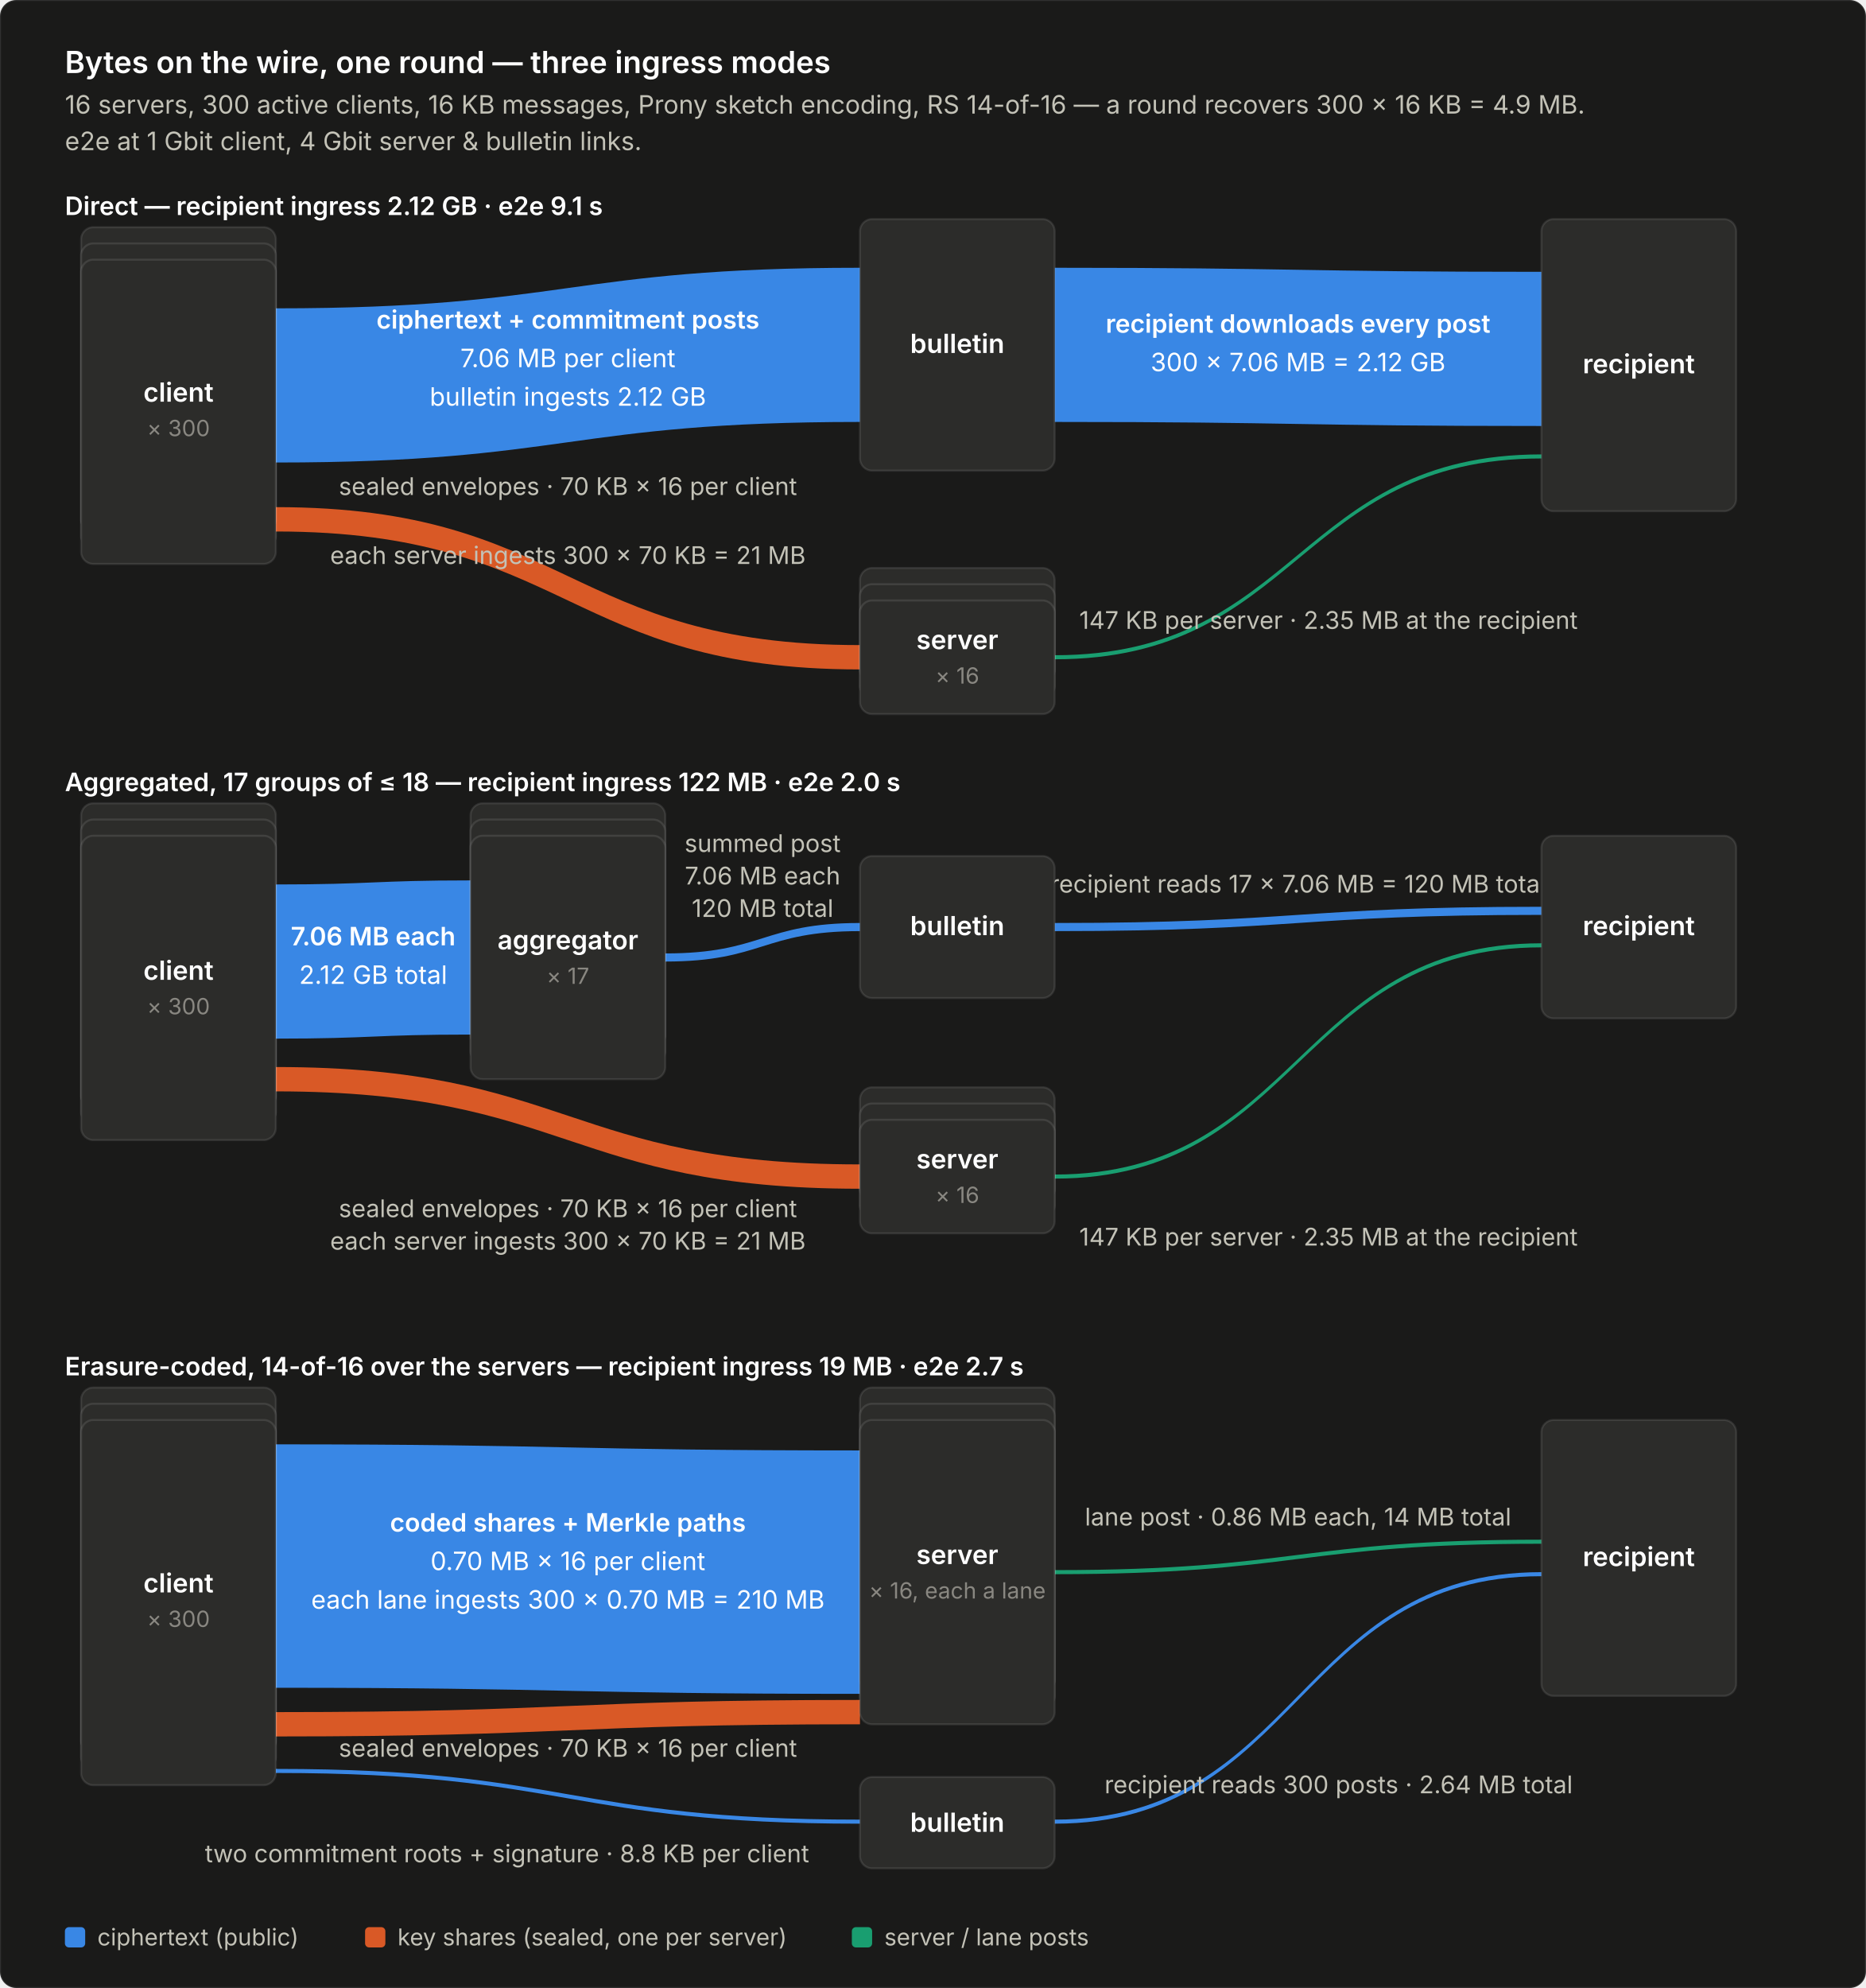
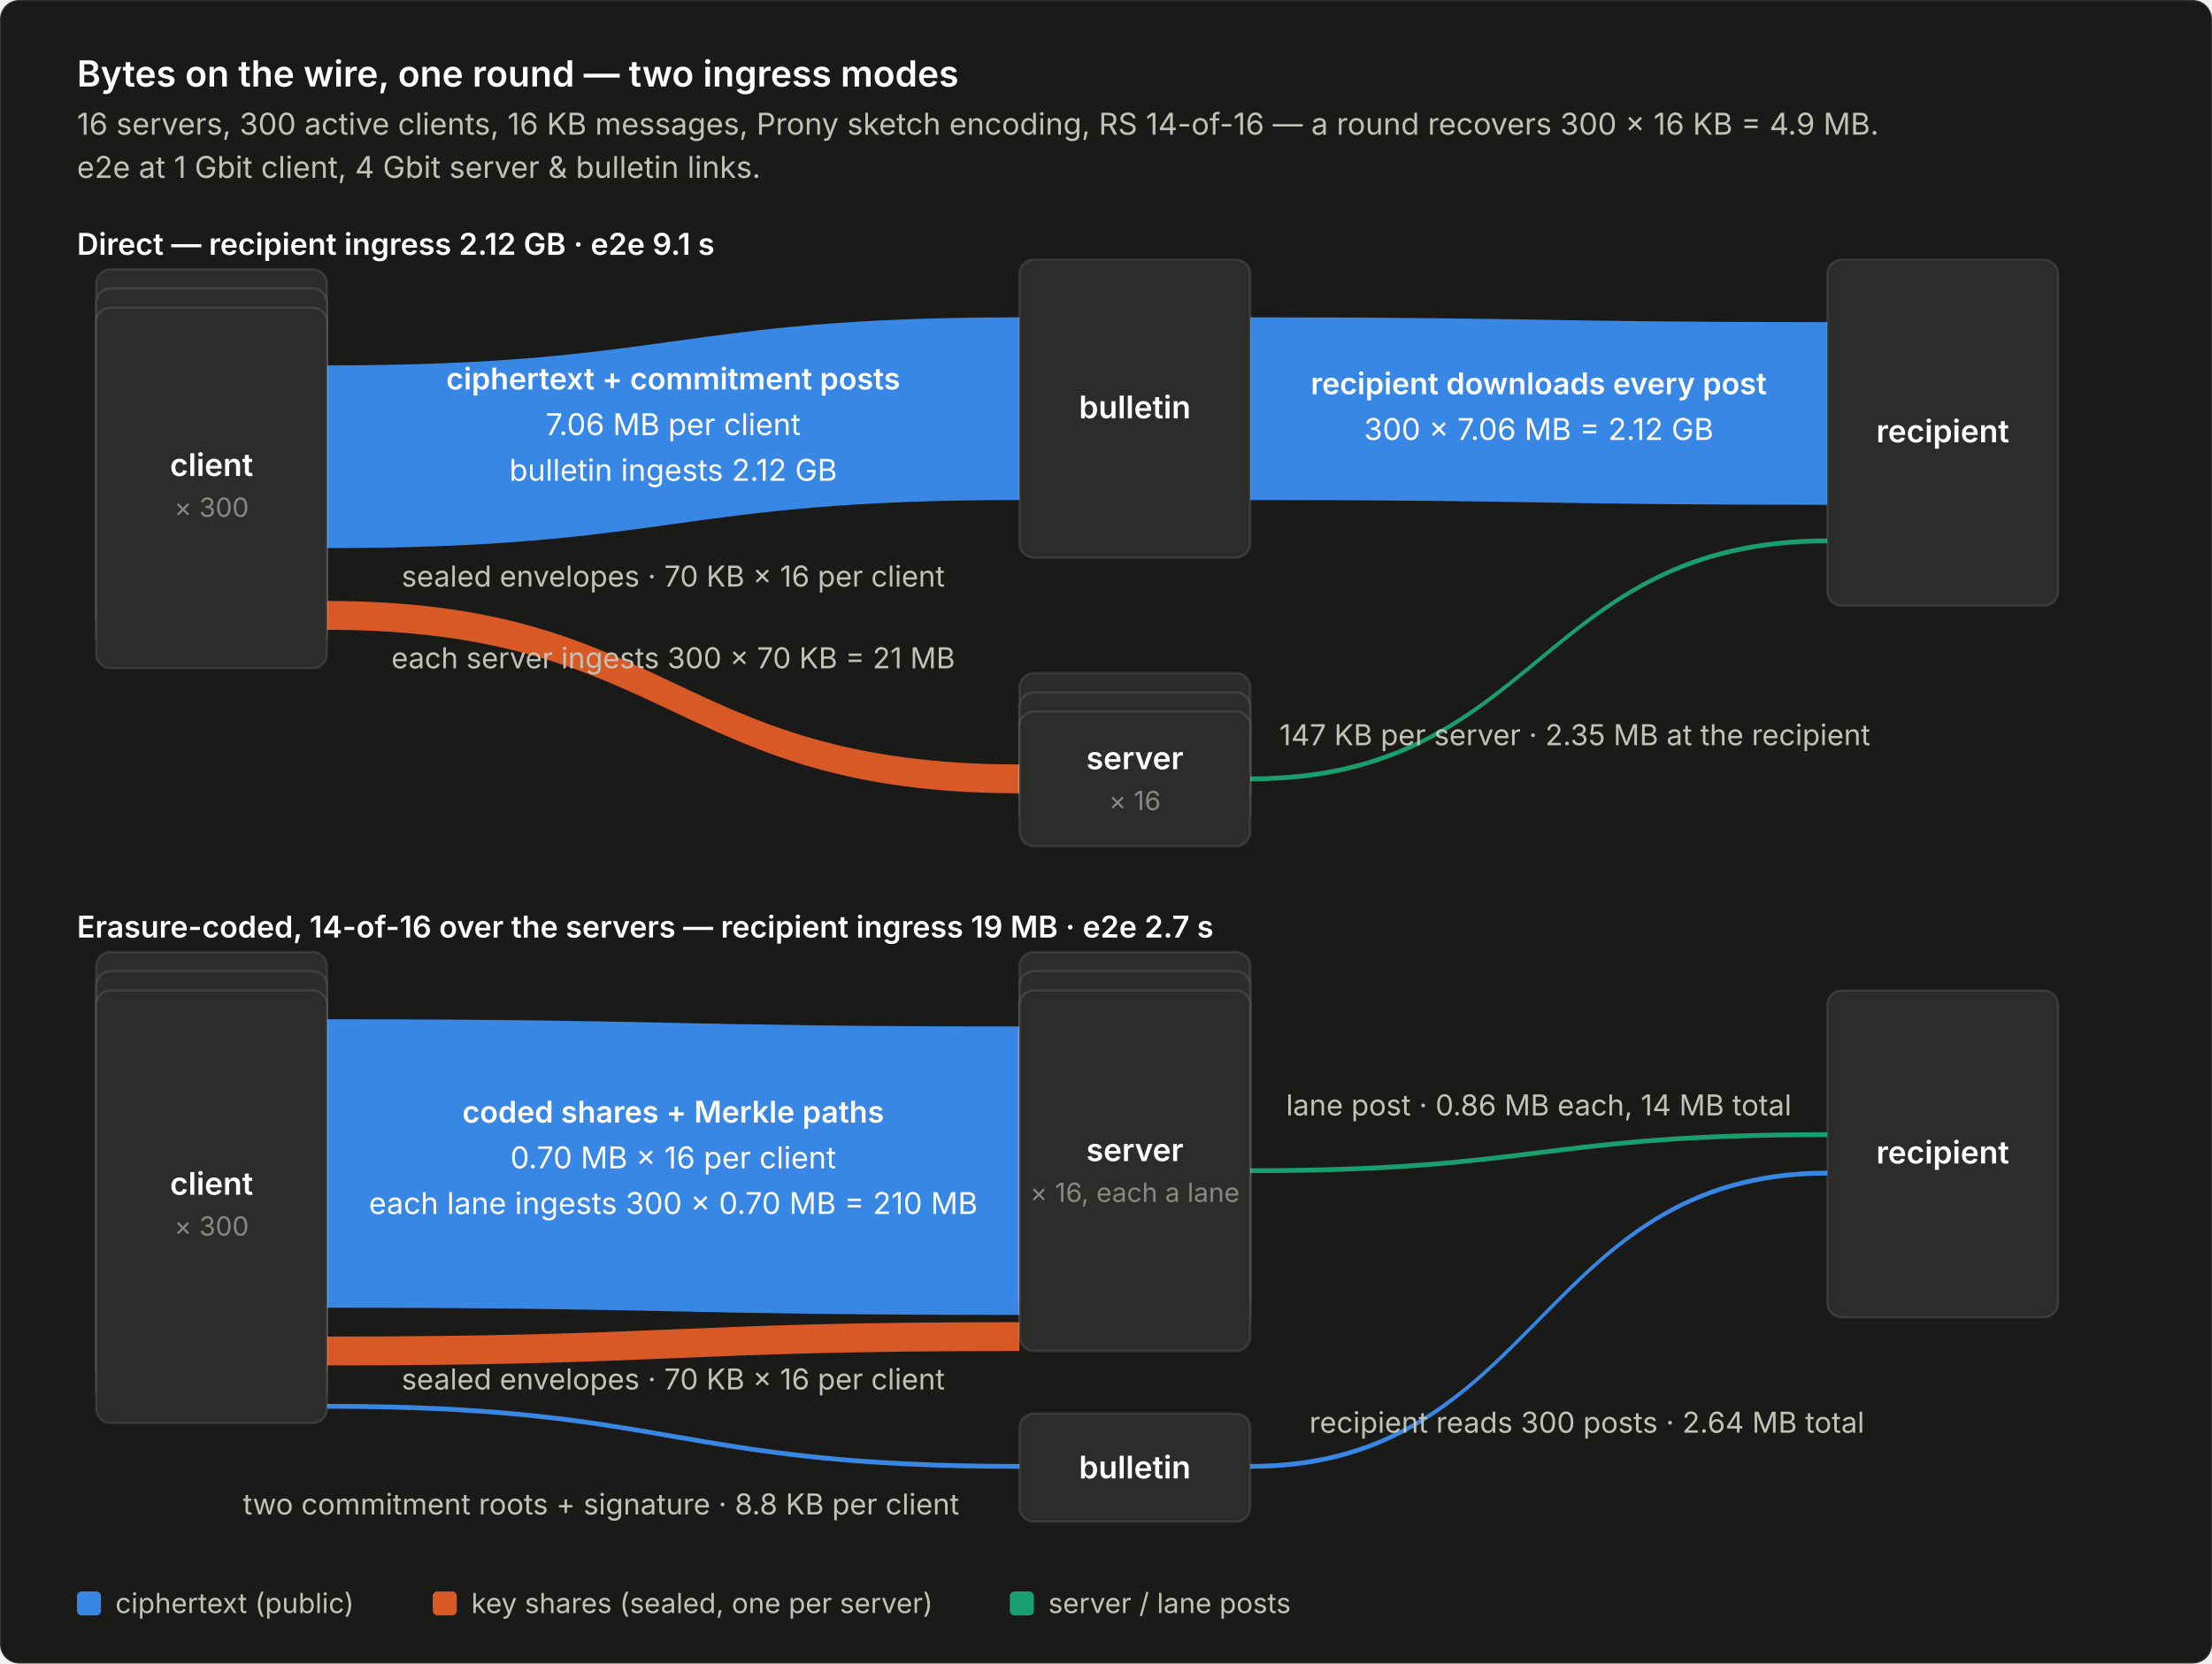
- <svg xmlns="http://www.w3.org/2000/svg" viewBox="0 0 920 980" font-family="system-ui, -apple-system, 'Segoe UI', sans-serif">
-   <rect x="0" y="0" width="920" height="980" rx="8" fill="#1a1a19" stroke="rgba(255,255,255,0.10)" />
-   <text x="32" y="36" font-size="15" font-weight="600" fill="#ffffff">Bytes on the wire, one round — three ingress modes</text>
+ <svg xmlns="http://www.w3.org/2000/svg" viewBox="0 0 920 692" font-family="system-ui, -apple-system, 'Segoe UI', sans-serif">
+   <rect x="0" y="0" width="920" height="692" rx="8" fill="#1a1a19" stroke="rgba(255,255,255,0.10)" />
+   <text x="32" y="36" font-size="15" font-weight="600" fill="#ffffff">Bytes on the wire, one round — two ingress modes</text>
  <text x="32" y="56" font-size="12.5" fill="#c3c2b7">16 servers, 300 active clients, 16 KB messages, Prony sketch encoding, RS 14-of-16 — a round recovers 300 × 16 KB = 4.9 MB.</text>
  <text x="32" y="74" font-size="12.5" fill="#c3c2b7">e2e at 1 Gbit client, 4 Gbit server &amp; bulletin links.</text>
  <text x="32" y="106" font-size="12.5" font-weight="600" fill="#ffffff">Direct — recipient ingress 2.12 GB · e2e 9.1 s</text>
  <path d="M136,152 C280,152 280,132 424,132 L424,208 C280,208 280,228 136,228 Z" fill="#3987e5" />
  <path d="M520,132 C640,132 640,134 760,134 L760,210 C640,210 640,208 520,208 Z" fill="#3987e5" />
  <path d="M136,250 C280,250 280,318 424,318 L424,330 C280,330 280,262 136,262 Z" fill="#d95926" />
  <path d="M520,323 C640,323 640,224 760,224 L760,226 C640,226 640,325 520,325 Z" fill="#199e70" />
  <text x="280" y="162" font-size="12.5" font-weight="600" fill="#ffffff" text-anchor="middle">ciphertext + commitment posts</text>
  <text x="280" y="181" font-size="12.5" fill="#ffffff" text-anchor="middle">7.06 MB per client</text>
  <text x="280" y="200" font-size="12.5" fill="#ffffff" text-anchor="middle">bulletin ingests 2.12 GB</text>
  <text x="640" y="164" font-size="12.5" font-weight="600" fill="#ffffff" text-anchor="middle">recipient downloads every post</text>
  <text x="640" y="183" font-size="12.5" fill="#ffffff" text-anchor="middle">300 × 7.06 MB = 2.12 GB</text>
  <text x="280" y="244" font-size="12" fill="#c3c2b7" text-anchor="middle">sealed envelopes · 70 KB × 16 per client</text>
  <text x="280" y="278" font-size="12" fill="#c3c2b7" text-anchor="middle">each server ingests 300 × 70 KB = 21 MB</text>
  <text x="655" y="310" font-size="12" fill="#c3c2b7" text-anchor="middle">147 KB per server · 2.35 MB at the recipient</text>
  <rect x="40" y="112" width="96" height="150" rx="6" fill="#2c2c2a" stroke="rgba(255,255,255,0.10)" />
  <rect x="40" y="120" width="96" height="150" rx="6" fill="#2c2c2a" stroke="rgba(255,255,255,0.10)" />
  <rect x="40" y="128" width="96" height="150" rx="6" fill="#2c2c2a" stroke="rgba(255,255,255,0.10)" />
  <text x="88" y="198" font-size="13" font-weight="600" fill="#ffffff" text-anchor="middle">client</text>
  <text x="88" y="215" font-size="11" fill="#898781" text-anchor="middle">× 300</text>
  <rect x="424" y="108" width="96" height="124" rx="6" fill="#2c2c2a" stroke="rgba(255,255,255,0.10)" />
  <text x="472" y="174" font-size="13" font-weight="600" fill="#ffffff" text-anchor="middle">bulletin</text>
  <rect x="424" y="280" width="96" height="56" rx="6" fill="#2c2c2a" stroke="rgba(255,255,255,0.10)" />
  <rect x="424" y="288" width="96" height="56" rx="6" fill="#2c2c2a" stroke="rgba(255,255,255,0.10)" />
  <rect x="424" y="296" width="96" height="56" rx="6" fill="#2c2c2a" stroke="rgba(255,255,255,0.10)" />
  <text x="472" y="320" font-size="13" font-weight="600" fill="#ffffff" text-anchor="middle">server</text>
  <text x="472" y="337" font-size="11" fill="#898781" text-anchor="middle">× 16</text>
  <rect x="760" y="108" width="96" height="144" rx="6" fill="#2c2c2a" stroke="rgba(255,255,255,0.10)" />
  <text x="808" y="184" font-size="13" font-weight="600" fill="#ffffff" text-anchor="middle">recipient</text>
-   <text x="32" y="390" font-size="12.5" font-weight="600" fill="#ffffff">Aggregated, 17 groups of ≤ 18 — recipient ingress 122 MB · e2e 2.0 s</text>
-   <path d="M136,436 C184,436 184,434 232,434 L232,510 C184,510 184,512 136,512 Z" fill="#3987e5" />
-   <path d="M328,470 C376,470 376,455 424,455 L424,459 C376,459 376,474 328,474 Z" fill="#3987e5" />
-   <path d="M520,455 C640,455 640,447 760,447 L760,451 C640,451 640,459 520,459 Z" fill="#3987e5" />
-   <path d="M136,526 C280,526 280,574 424,574 L424,586 C280,586 280,538 136,538 Z" fill="#d95926" />
-   <path d="M520,579 C640,579 640,465 760,465 L760,467 C640,467 640,581 520,581 Z" fill="#199e70" />
-   <text x="184" y="466" font-size="12.5" font-weight="600" fill="#ffffff" text-anchor="middle">7.06 MB each</text>
-   <text x="184" y="485" font-size="12.5" fill="#ffffff" text-anchor="middle">2.12 GB total</text>
-   <text x="376" y="420" font-size="12" fill="#c3c2b7" text-anchor="middle">summed post</text>
-   <text x="376" y="436" font-size="12" fill="#c3c2b7" text-anchor="middle">7.06 MB each</text>
-   <text x="376" y="452" font-size="12" fill="#c3c2b7" text-anchor="middle">120 MB total</text>
-   <text x="640" y="440" font-size="12" fill="#c3c2b7" text-anchor="middle">recipient reads 17 × 7.06 MB = 120 MB total</text>
-   <text x="280" y="600" font-size="12" fill="#c3c2b7" text-anchor="middle">sealed envelopes · 70 KB × 16 per client</text>
-   <text x="280" y="616" font-size="12" fill="#c3c2b7" text-anchor="middle">each server ingests 300 × 70 KB = 21 MB</text>
-   <text x="655" y="614" font-size="12" fill="#c3c2b7" text-anchor="middle">147 KB per server · 2.35 MB at the recipient</text>
-   <rect x="40" y="396" width="96" height="150" rx="6" fill="#2c2c2a" stroke="rgba(255,255,255,0.10)" />
-   <rect x="40" y="404" width="96" height="150" rx="6" fill="#2c2c2a" stroke="rgba(255,255,255,0.10)" />
-   <rect x="40" y="412" width="96" height="150" rx="6" fill="#2c2c2a" stroke="rgba(255,255,255,0.10)" />
-   <text x="88" y="483" font-size="13" font-weight="600" fill="#ffffff" text-anchor="middle">client</text>
-   <text x="88" y="500" font-size="11" fill="#898781" text-anchor="middle">× 300</text>
-   <rect x="232" y="396" width="96" height="120" rx="6" fill="#2c2c2a" stroke="rgba(255,255,255,0.10)" />
-   <rect x="232" y="404" width="96" height="120" rx="6" fill="#2c2c2a" stroke="rgba(255,255,255,0.10)" />
-   <rect x="232" y="412" width="96" height="120" rx="6" fill="#2c2c2a" stroke="rgba(255,255,255,0.10)" />
-   <text x="280" y="468" font-size="13" font-weight="600" fill="#ffffff" text-anchor="middle">aggregator</text>
-   <text x="280" y="485" font-size="11" fill="#898781" text-anchor="middle">× 17</text>
-   <rect x="424" y="422" width="96" height="70" rx="6" fill="#2c2c2a" stroke="rgba(255,255,255,0.10)" />
-   <text x="472" y="461" font-size="13" font-weight="600" fill="#ffffff" text-anchor="middle">bulletin</text>
-   <rect x="424" y="536" width="96" height="56" rx="6" fill="#2c2c2a" stroke="rgba(255,255,255,0.10)" />
-   <rect x="424" y="544" width="96" height="56" rx="6" fill="#2c2c2a" stroke="rgba(255,255,255,0.10)" />
-   <rect x="424" y="552" width="96" height="56" rx="6" fill="#2c2c2a" stroke="rgba(255,255,255,0.10)" />
-   <text x="472" y="576" font-size="13" font-weight="600" fill="#ffffff" text-anchor="middle">server</text>
-   <text x="472" y="593" font-size="11" fill="#898781" text-anchor="middle">× 16</text>
-   <rect x="760" y="412" width="96" height="90" rx="6" fill="#2c2c2a" stroke="rgba(255,255,255,0.10)" />
-   <text x="808" y="461" font-size="13" font-weight="600" fill="#ffffff" text-anchor="middle">recipient</text>
-   <text x="32" y="678" font-size="12.5" font-weight="600" fill="#ffffff">Erasure-coded, 14-of-16 over the servers — recipient ingress 19 MB · e2e 2.7 s</text>
-   <path d="M136,712 C280,712 280,715 424,715 L424,835 C280,835 280,832 136,832 Z" fill="#3987e5" />
-   <path d="M136,844 C280,844 280,838 424,838 L424,850 C280,850 280,856 136,856 Z" fill="#d95926" />
-   <path d="M136,872 C280,872 280,897 424,897 L424,899 C280,899 280,874 136,874 Z" fill="#3987e5" />
-   <path d="M520,774 C640,774 640,759 760,759 L760,761 C640,761 640,776 520,776 Z" fill="#199e70" />
-   <path d="M520,897 C640,897 640,775 760,775 L760,777 C640,777 640,899 520,899 Z" fill="#3987e5" />
-   <text x="280" y="755" font-size="12.5" font-weight="600" fill="#ffffff" text-anchor="middle">coded shares + Merkle paths</text>
-   <text x="280" y="774" font-size="12.5" fill="#ffffff" text-anchor="middle">0.70 MB × 16 per client</text>
-   <text x="280" y="793" font-size="12.5" fill="#ffffff" text-anchor="middle">each lane ingests 300 × 0.70 MB = 210 MB</text>
-   <text x="280" y="866" font-size="12" fill="#c3c2b7" text-anchor="middle">sealed envelopes · 70 KB × 16 per client</text>
-   <text x="250" y="918" font-size="12" fill="#c3c2b7" text-anchor="middle">two commitment roots + signature · 8.8 KB per client</text>
-   <text x="640" y="752" font-size="12" fill="#c3c2b7" text-anchor="middle">lane post · 0.86 MB each, 14 MB total</text>
-   <text x="660" y="884" font-size="12" fill="#c3c2b7" text-anchor="middle">recipient reads 300 posts · 2.64 MB total</text>
-   <rect x="40" y="684" width="96" height="180" rx="6" fill="#2c2c2a" stroke="rgba(255,255,255,0.10)" />
-   <rect x="40" y="692" width="96" height="180" rx="6" fill="#2c2c2a" stroke="rgba(255,255,255,0.10)" />
-   <rect x="40" y="700" width="96" height="180" rx="6" fill="#2c2c2a" stroke="rgba(255,255,255,0.10)" />
-   <text x="88" y="785" font-size="13" font-weight="600" fill="#ffffff" text-anchor="middle">client</text>
-   <text x="88" y="802" font-size="11" fill="#898781" text-anchor="middle">× 300</text>
-   <rect x="424" y="684" width="96" height="150" rx="6" fill="#2c2c2a" stroke="rgba(255,255,255,0.10)" />
-   <rect x="424" y="692" width="96" height="150" rx="6" fill="#2c2c2a" stroke="rgba(255,255,255,0.10)" />
-   <rect x="424" y="700" width="96" height="150" rx="6" fill="#2c2c2a" stroke="rgba(255,255,255,0.10)" />
-   <text x="472" y="771" font-size="13" font-weight="600" fill="#ffffff" text-anchor="middle">server</text>
-   <text x="472" y="788" font-size="11" fill="#898781" text-anchor="middle">× 16, each a lane</text>
-   <rect x="424" y="876" width="96" height="45" rx="6" fill="#2c2c2a" stroke="rgba(255,255,255,0.10)" />
-   <text x="472" y="903" font-size="13" font-weight="600" fill="#ffffff" text-anchor="middle">bulletin</text>
-   <rect x="760" y="700" width="96" height="136" rx="6" fill="#2c2c2a" stroke="rgba(255,255,255,0.10)" />
-   <text x="808" y="772" font-size="13" font-weight="600" fill="#ffffff" text-anchor="middle">recipient</text>
-   <rect x="32" y="950" width="10" height="10" rx="2" fill="#3987e5" />
-   <text x="48" y="959" font-size="11.5" fill="#c3c2b7">ciphertext (public)</text>
-   <rect x="180" y="950" width="10" height="10" rx="2" fill="#d95926" />
-   <text x="196" y="959" font-size="11.5" fill="#c3c2b7">key shares (sealed, one per server)</text>
-   <rect x="420" y="950" width="10" height="10" rx="2" fill="#199e70" />
-   <text x="436" y="959" font-size="11.5" fill="#c3c2b7">server / lane posts</text>
+   <g transform="translate(0,-288)">
+     <text x="32" y="678" font-size="12.5" font-weight="600" fill="#ffffff">Erasure-coded, 14-of-16 over the servers — recipient ingress 19 MB · e2e 2.7 s</text>
+     <path d="M136,712 C280,712 280,715 424,715 L424,835 C280,835 280,832 136,832 Z" fill="#3987e5" />
+     <path d="M136,844 C280,844 280,838 424,838 L424,850 C280,850 280,856 136,856 Z" fill="#d95926" />
+     <path d="M136,872 C280,872 280,897 424,897 L424,899 C280,899 280,874 136,874 Z" fill="#3987e5" />
+     <path d="M520,774 C640,774 640,759 760,759 L760,761 C640,761 640,776 520,776 Z" fill="#199e70" />
+     <path d="M520,897 C640,897 640,775 760,775 L760,777 C640,777 640,899 520,899 Z" fill="#3987e5" />
+     <text x="280" y="755" font-size="12.5" font-weight="600" fill="#ffffff" text-anchor="middle">coded shares + Merkle paths</text>
+     <text x="280" y="774" font-size="12.5" fill="#ffffff" text-anchor="middle">0.70 MB × 16 per client</text>
+     <text x="280" y="793" font-size="12.5" fill="#ffffff" text-anchor="middle">each lane ingests 300 × 0.70 MB = 210 MB</text>
+     <text x="280" y="866" font-size="12" fill="#c3c2b7" text-anchor="middle">sealed envelopes · 70 KB × 16 per client</text>
+     <text x="250" y="918" font-size="12" fill="#c3c2b7" text-anchor="middle">two commitment roots + signature · 8.8 KB per client</text>
+     <text x="640" y="752" font-size="12" fill="#c3c2b7" text-anchor="middle">lane post · 0.86 MB each, 14 MB total</text>
+     <text x="660" y="884" font-size="12" fill="#c3c2b7" text-anchor="middle">recipient reads 300 posts · 2.64 MB total</text>
+     <rect x="40" y="684" width="96" height="180" rx="6" fill="#2c2c2a" stroke="rgba(255,255,255,0.10)" />
+     <rect x="40" y="692" width="96" height="180" rx="6" fill="#2c2c2a" stroke="rgba(255,255,255,0.10)" />
+     <rect x="40" y="700" width="96" height="180" rx="6" fill="#2c2c2a" stroke="rgba(255,255,255,0.10)" />
+     <text x="88" y="785" font-size="13" font-weight="600" fill="#ffffff" text-anchor="middle">client</text>
+     <text x="88" y="802" font-size="11" fill="#898781" text-anchor="middle">× 300</text>
+     <rect x="424" y="684" width="96" height="150" rx="6" fill="#2c2c2a" stroke="rgba(255,255,255,0.10)" />
+     <rect x="424" y="692" width="96" height="150" rx="6" fill="#2c2c2a" stroke="rgba(255,255,255,0.10)" />
+     <rect x="424" y="700" width="96" height="150" rx="6" fill="#2c2c2a" stroke="rgba(255,255,255,0.10)" />
+     <text x="472" y="771" font-size="13" font-weight="600" fill="#ffffff" text-anchor="middle">server</text>
+     <text x="472" y="788" font-size="11" fill="#898781" text-anchor="middle">× 16, each a lane</text>
+     <rect x="424" y="876" width="96" height="45" rx="6" fill="#2c2c2a" stroke="rgba(255,255,255,0.10)" />
+     <text x="472" y="903" font-size="13" font-weight="600" fill="#ffffff" text-anchor="middle">bulletin</text>
+     <rect x="760" y="700" width="96" height="136" rx="6" fill="#2c2c2a" stroke="rgba(255,255,255,0.10)" />
+     <text x="808" y="772" font-size="13" font-weight="600" fill="#ffffff" text-anchor="middle">recipient</text>
+     <rect x="32" y="950" width="10" height="10" rx="2" fill="#3987e5" />
+     <text x="48" y="959" font-size="11.5" fill="#c3c2b7">ciphertext (public)</text>
+     <rect x="180" y="950" width="10" height="10" rx="2" fill="#d95926" />
+     <text x="196" y="959" font-size="11.5" fill="#c3c2b7">key shares (sealed, one per server)</text>
+     <rect x="420" y="950" width="10" height="10" rx="2" fill="#199e70" />
+     <text x="436" y="959" font-size="11.5" fill="#c3c2b7">server / lane posts</text>
+   </g>
</svg>
